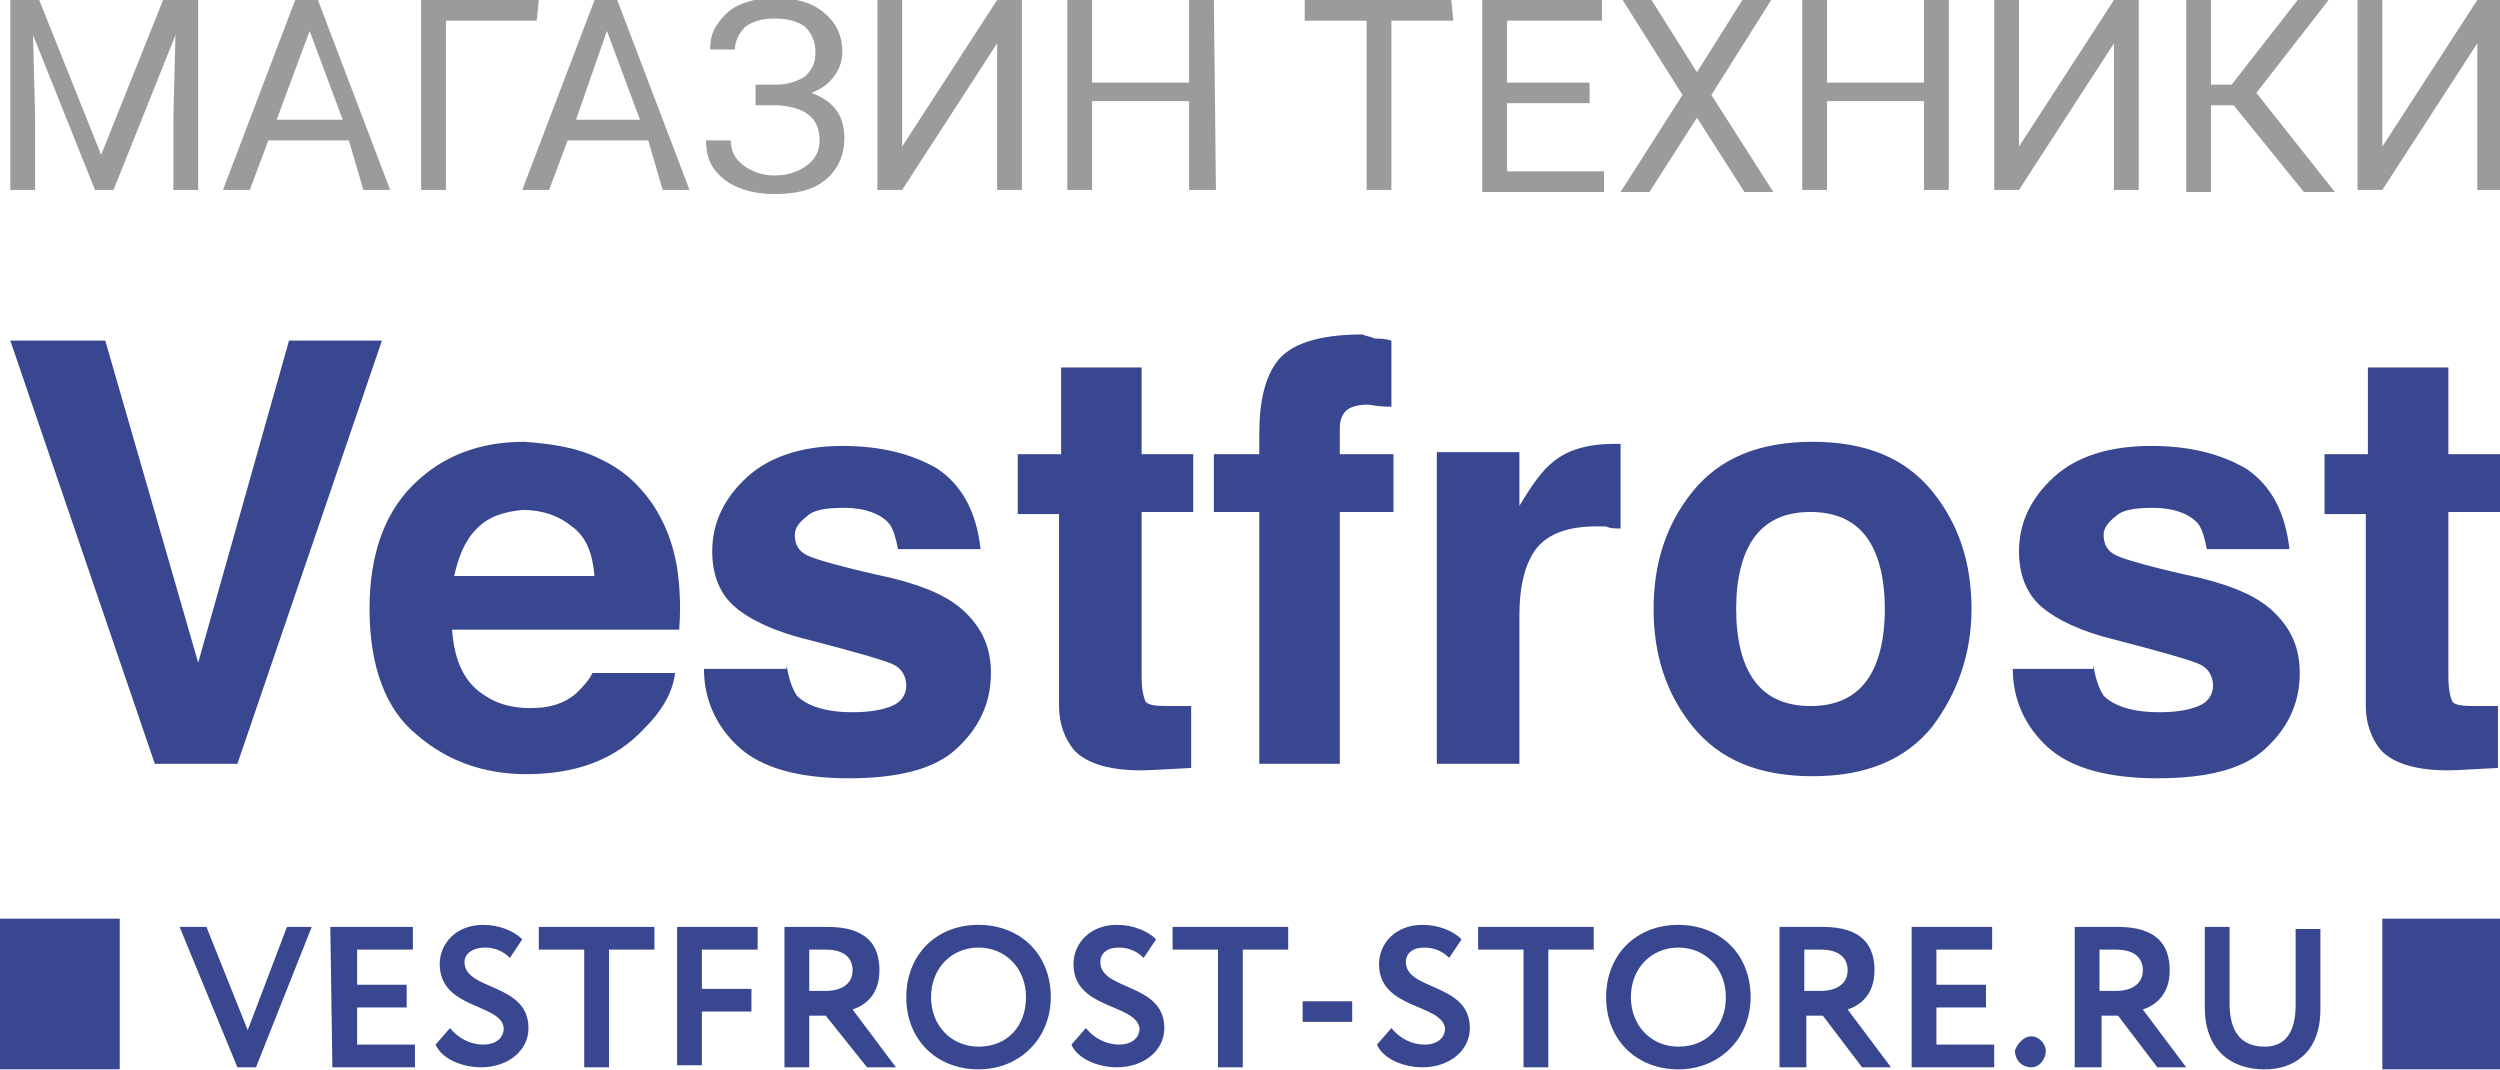
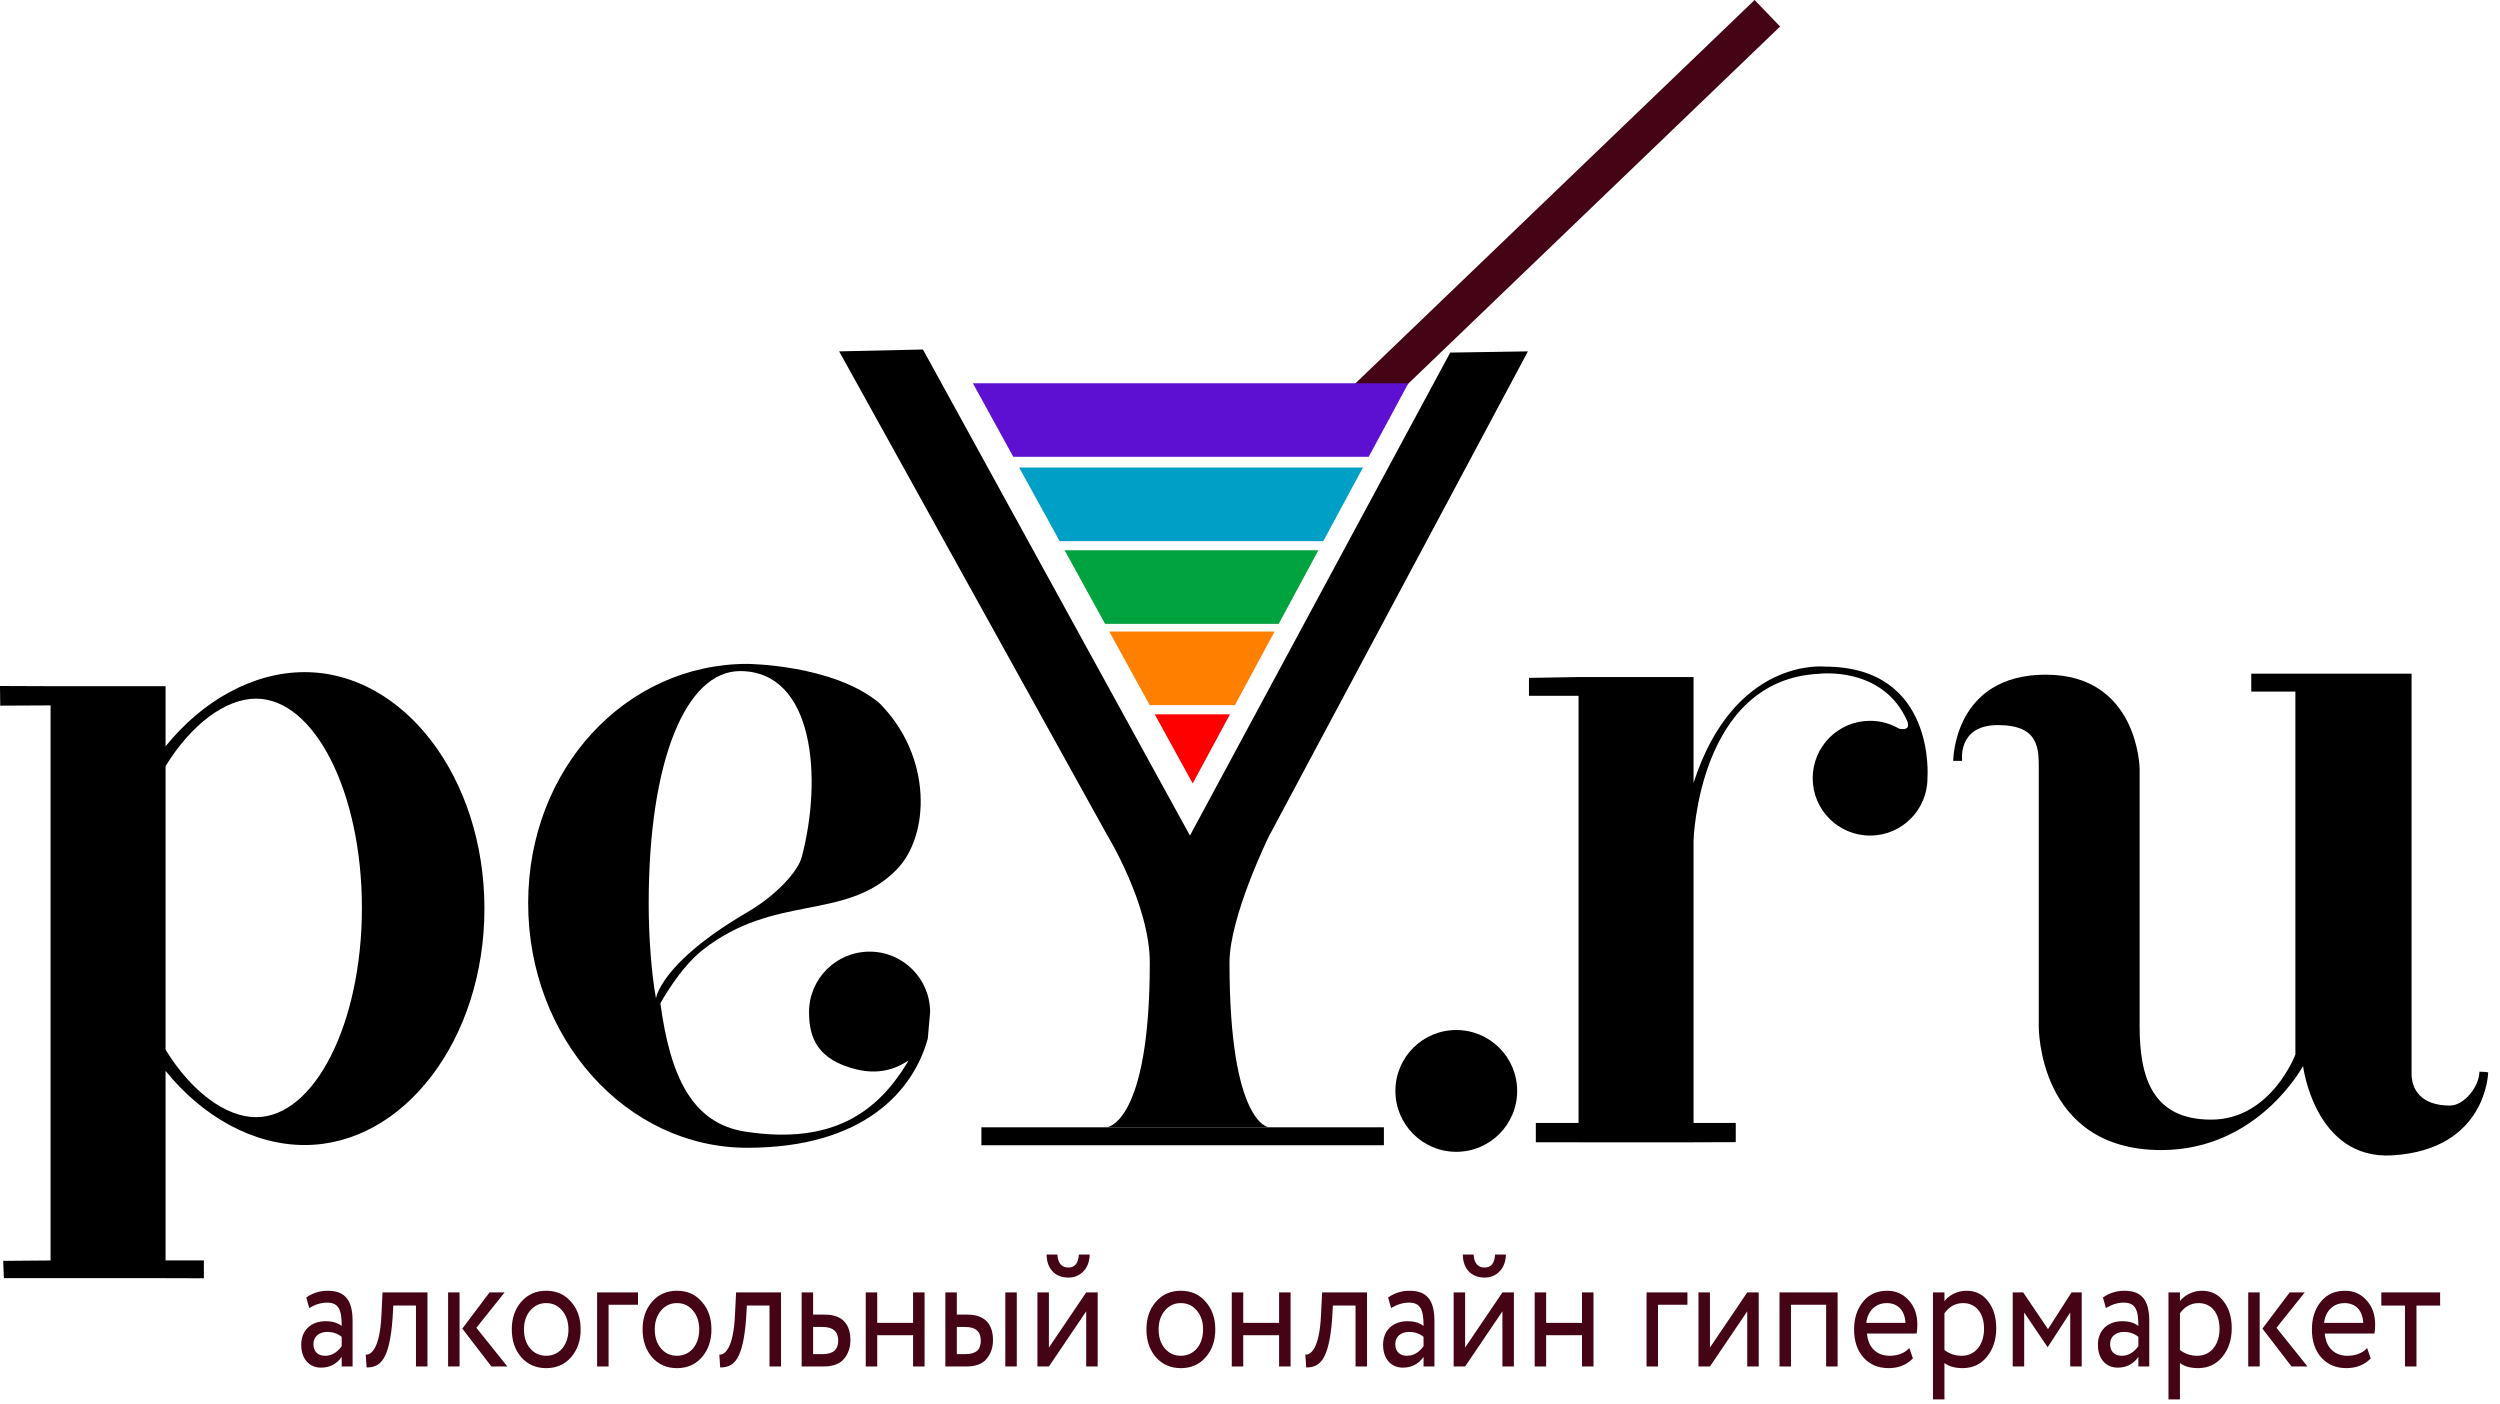
- <svg xmlns="http://www.w3.org/2000/svg" viewBox="0 0 121.1 51.8">
-   <path d="M1.9 0l3 7.5 3-7.5h1.7v9.2H8.4V5.6l.1-3.9-3 7.5h-.9l-3-7.5.1 3.9v3.6H.5V0h1.4zm15 6.8H13l-.9 2.4h-1.3L14.3 0h1.1l3.5 9.2h-1.3l-.7-2.4zm-3.5-1h3.2L15 1.5l-1.6 4.3zM26 1h-4.4v8.2h-1.2V0h5.7L26 1zm5.4 5.8h-3.9l-.9 2.4h-1.3L28.8 0h1.1l3.5 9.2h-1.3l-.7-2.4zm-3.5-1H31l-1.6-4.3-1.5 4.3zm11.6-3.3c0-.5-.2-.9-.5-1.2-.4-.3-.9-.4-1.5-.4-.5 0-1 .1-1.4.4-.3.3-.5.7-.5 1.1h-1.2c0-.5.1-.9.4-1.3s.6-.7 1.1-.9 1-.3 1.6-.3c1 0 1.8.2 2.4.7s.9 1.1.9 1.9c0 .4-.1.8-.4 1.2s-.6.6-1.1.8c1.1.4 1.6 1.1 1.6 2.2 0 .8-.3 1.5-.9 2s-1.4.7-2.5.7c-.6 0-1.2-.1-1.7-.3s-.9-.5-1.2-.9c-.3-.4-.4-.9-.4-1.4h1.2c0 .5.2.9.6 1.2.4.3.9.5 1.5.5.7 0 1.2-.2 1.6-.5.4-.3.6-.7.6-1.2 0-1.1-.7-1.6-2-1.7h-1.1v-1h1c.6 0 1.1-.2 1.4-.4.4-.4.5-.7.5-1.2zM48.3 0h1.2v9.2h-1.2V2.1l-4.6 7.1h-1.2V0h1.2v7.1L48.3 0zm10.6 9.2h-1.3V4.9h-4.7v4.3h-1.2V0h1.2v4h4.7V0h1.2l.1 9.2zM70.4 1h-3v8.2h-1.2V1h-3V0h7.1l.1 1zM77 5h-4v3.3h4.7v1h-5.9V0h5.8v1H73v3h4v1zm5.2-1.5L84.4 0h1.4l-2.9 4.6 3 4.7h-1.4l-2.3-3.6-2.3 3.6h-1.4l3-4.7L78.6 0H80l2.2 3.5zm12.2 5.7h-1.2V4.9h-4.7v4.3h-1.2V0h1.2v4h4.7V0h1.2v9.2zm8-9.2h1.2v9.2h-1.2V2.1l-4.6 7.1h-1.2V0h1.2v7.1l4.6-7.1zm5.8 5.1h-1.1v4.2h-1.2V0h1.2v4.1h1l3.2-4.1h1.5l-3.5 4.5 3.8 4.8h-1.5l-3.4-4.2zM120 0h1.2v9.2H120V2.1l-4.6 7.1h-1.2V0h1.2v7.1L120 0z" fill="#9b9b9b" />
-   <path d="M14 16.5h4.5l-7 20.5h-4l-7-20.5h4.6l4.5 15.6L14 16.5zm15 5.7c1.1.5 1.9 1.2 2.6 2.2.6.9 1 1.9 1.2 3.1.1.7.2 1.7.1 3h-11c.1 1.5.6 2.6 1.6 3.2.6.4 1.3.6 2.2.6s1.6-.2 2.2-.7c.3-.3.6-.6.8-1h4c-.1.9-.6 1.8-1.5 2.7-1.4 1.5-3.3 2.2-5.7 2.2-2 0-3.8-.6-5.3-1.9-1.5-1.2-2.3-3.3-2.3-6.1 0-2.6.7-4.6 2.1-6s3.2-2.1 5.4-2.1c1.4.1 2.6.3 3.6.8zm-5.9 3.4c-.6.6-.9 1.4-1.1 2.3h6.8c-.1-1.1-.4-1.9-1.1-2.4-.6-.5-1.4-.8-2.4-.8-.9.1-1.6.3-2.2.9zm15 6.6c.1.7.3 1.2.5 1.5.5.5 1.4.8 2.7.8.8 0 1.4-.1 1.9-.3s.7-.6.7-1-.2-.8-.6-1-1.8-.6-4.1-1.2c-1.7-.4-2.9-1-3.6-1.6s-1.1-1.5-1.1-2.7c0-1.4.6-2.6 1.7-3.6s2.7-1.5 4.6-1.5 3.4.4 4.6 1.1c1.2.8 1.9 2.1 2.1 3.9h-4c-.1-.5-.2-.9-.4-1.2-.4-.5-1.2-.8-2.2-.8-.9 0-1.5.1-1.8.4-.4.3-.6.6-.6.9 0 .5.2.8.6 1 .4.2 1.8.6 4.1 1.1 1.6.4 2.8.9 3.6 1.7s1.2 1.7 1.2 2.9c0 1.5-.6 2.7-1.7 3.7s-2.9 1.4-5.2 1.4c-2.4 0-4.2-.5-5.3-1.5s-1.7-2.3-1.7-3.8h4v-.2zm11.2-7.4V22h2.1v-4.2h3.9V22h2.5v2.8h-2.5v8c0 .6.1 1 .2 1.2.2.2.6.2 1.4.2h.8v3l-1.9.1c-1.9.1-3.2-.3-3.8-1-.4-.5-.7-1.2-.7-2.1v-9.3h-2v-.1zm17.3-8.4c.2 0 .5 0 .8.1v3.2c-.2 0-.6 0-1.1-.1-.5 0-.9.1-1.1.3-.2.2-.3.5-.3.8V22h2.6v2.8h-2.6V37H61V24.8h-2.2V22H61v-1c0-1.6.3-2.7.8-3.4.6-.9 2-1.4 4.2-1.4.2.1.4.1.6.2zm11.6 5.1h.3v4.1c-.3 0-.5 0-.7-.1h-.5c-1.6 0-2.7.5-3.2 1.6-.3.6-.5 1.5-.5 2.7V37h-4V21.9h4v2.6c.6-1 1.1-1.7 1.6-2.1.7-.6 1.7-.9 3-.9zm15.4 13.7c-1.3 1.6-3.2 2.4-5.8 2.4s-4.5-.8-5.8-2.4-1.9-3.5-1.9-5.7.6-4.1 1.9-5.7 3.2-2.4 5.8-2.4 4.5.8 5.8 2.4 1.9 3.5 1.9 5.7-.7 4.1-1.9 5.7zM90.4 33c.6-.8.9-2 .9-3.5s-.3-2.7-.9-3.5-1.5-1.2-2.7-1.2-2.1.4-2.7 1.2-.9 2-.9 3.5.3 2.7.9 3.5 1.5 1.2 2.7 1.2 2.1-.4 2.7-1.2zm11-.8c.1.7.3 1.2.5 1.5.5.5 1.4.8 2.7.8.8 0 1.4-.1 1.9-.3s.7-.6.7-1-.2-.8-.6-1-1.8-.6-4.1-1.2c-1.7-.4-2.9-1-3.6-1.6s-1.1-1.5-1.1-2.7c0-1.4.6-2.6 1.7-3.6s2.7-1.5 4.7-1.5c1.9 0 3.4.4 4.6 1.1 1.2.8 1.9 2.1 2.1 3.9h-4c-.1-.5-.2-.9-.4-1.2-.4-.5-1.2-.8-2.2-.8-.9 0-1.5.1-1.8.4-.4.3-.6.6-.6.9 0 .5.2.8.6 1s1.8.6 4.1 1.1c1.6.4 2.8.9 3.6 1.7s1.2 1.7 1.2 2.9c0 1.5-.6 2.7-1.7 3.7s-2.9 1.4-5.2 1.4c-2.4 0-4.2-.5-5.3-1.5s-1.7-2.3-1.7-3.8h3.9v-.2zm11.2-7.4V22h2.1v-4.2h3.9V22h2.5v2.8h-2.5v8c0 .6.1 1 .2 1.2.2.2.6.2 1.4.2h.8v3l-1.9.1c-1.9.1-3.2-.3-3.8-1-.4-.5-.7-1.2-.7-2.1v-9.3h-2v-.1zm2.8 19.7h5.8v7.3h-5.8v-7.3zM0 44.5h5.8v7.3H0v-7.3zm12.4 7.2h-.9l-2.8-6.8H10l2 5 1.9-5h1.2l-2.7 6.8zm3.6-6.8h4V46h-2.7v1.7h2.4v1.1h-2.4v1.8h2.8v1.1h-4l-.1-6.8zm5.3 1.8c0-1 .8-1.9 2.1-1.9.8 0 1.5.3 1.9.7l-.6.9c-.3-.3-.7-.5-1.2-.5-.6 0-1 .3-1 .7 0 1.4 3.1 1 3.1 3.2 0 1.1-1 1.9-2.3 1.9-.9 0-1.9-.4-2.2-1.1l.7-.8c.4.5 1 .8 1.6.8s1-.3 1-.8c-.1-1.2-3.1-.9-3.1-3.1zm4.8-1.8h5.6V46h-2.2v5.7h-1.2V46h-2.2v-1.1zm6.7 0h3.9V46H34v1.9h2.4V49H34v2.6h-1.2v-6.7zm5.2 6.8v-6.8h2.1c1.9 0 2.5.9 2.5 2.1 0 1.2-.7 1.7-1.3 1.9l2.1 2.8H42l-2-2.5h-.8v2.5H38zm1.2-5.7v2h.8c.7 0 1.3-.3 1.3-1 0-.5-.3-1-1.3-1h-.8zm8.2-1.2c2 0 3.5 1.4 3.5 3.5 0 2-1.5 3.5-3.5 3.5s-3.5-1.4-3.5-3.5c0-2 1.4-3.5 3.5-3.5zm0 5.9c1.4 0 2.3-1 2.3-2.4s-1-2.4-2.3-2.4-2.3 1-2.3 2.4 1 2.4 2.3 2.4zm4.6-4c0-1 .8-1.9 2.1-1.9.8 0 1.5.3 1.9.7l-.6.9c-.3-.3-.7-.5-1.2-.5-.6 0-.9.3-.9.7 0 1.4 3.1 1 3.1 3.2 0 1.1-1 1.9-2.3 1.9-.9 0-1.9-.4-2.2-1.1l.7-.8c.4.5 1 .8 1.6.8s1-.3 1-.8c-.2-1.2-3.2-.9-3.2-3.1zm4.8-1.8h5.6V46h-2.2v5.7H59V46h-2.2v-1.1zm6.3 3.6h2.4v1h-2.4v-1zm3.7-1.8c0-1 .8-1.9 2.1-1.9.8 0 1.5.3 1.9.7l-.6.9c-.3-.3-.7-.5-1.2-.5-.6 0-.9.3-.9.7 0 1.4 3.1 1 3.1 3.2 0 1.1-1 1.9-2.3 1.9-.9 0-1.9-.4-2.2-1.1l.7-.8c.4.5 1 .8 1.6.8s1-.3 1-.8c-.2-1.2-3.2-.9-3.2-3.1zm4.8-1.8h5.6V46H75v5.7h-1.2V46h-2.2v-1.1zm9.7-.1c2 0 3.5 1.4 3.5 3.5 0 2-1.5 3.5-3.5 3.5s-3.5-1.4-3.5-3.5c0-2 1.4-3.5 3.5-3.5zm0 5.9c1.4 0 2.3-1 2.3-2.4s-1-2.4-2.3-2.4-2.3 1-2.3 2.4 1 2.4 2.3 2.4zm4.9 1v-6.8h2.1c1.9 0 2.5.9 2.5 2.1 0 1.2-.7 1.7-1.3 1.9l2.1 2.8h-1.4l-1.9-2.5h-.8v2.5h-1.3zm1.2-5.7v2h.8c.7 0 1.3-.3 1.3-1 0-.5-.3-1-1.3-1h-.8zm5.2-1.1h3.9V46h-2.7v1.7h2.4v1.1h-2.4v1.8h2.8v1.1h-4v-6.8zm5.8 5.3c.4 0 .7.4.7.7 0 .4-.3.8-.7.8-.5 0-.8-.4-.8-.8.1-.3.4-.7.8-.7zm2.1 1.5v-6.8h2.1c1.9 0 2.5.9 2.5 2.1 0 1.2-.7 1.7-1.3 1.9l2.1 2.8h-1.4l-1.9-2.5h-.8v2.5h-1.3zm1.2-5.7v2h.8c.7 0 1.3-.3 1.3-1 0-.5-.3-1-1.3-1h-.8zm10.7 2.9c0 2.1-1.3 2.9-2.7 2.9-1.7 0-2.9-1-2.9-3v-3.9h1.2v3.7c0 1.3.5 2.1 1.7 2.1 1 0 1.5-.7 1.5-2V45h1.2v3.9z" fill="#394791" />
+ <svg xmlns="http://www.w3.org/2000/svg" xmlns:xlink="http://www.w3.org/1999/xlink" width="114px" height="64px" viewBox="0 0 114 64" version="1.1">
+   <defs>
+     <path d="M0 63.813L113.461 63.813L113.461 0L0 0L0 63.813Z" id="path_1" />
+     <clipPath id="mask_1">
+       <use xlink:href="#path_1" />
+     </clipPath>
+   </defs>
+   <g id="Group-52">
+     <path d="M1.21 0C0.844 0 0.517 0.105 0.229 0.308L0.366 0.788C0.641 0.623 0.909 0.541 1.177 0.541C1.72 0.541 1.845 0.886 1.845 1.606C1.668 1.464 1.426 1.389 1.112 1.389C0.458 1.389 0 1.794 0 2.462C0 3.101 0.36 3.506 0.902 3.506C1.301 3.506 1.616 3.341 1.845 3.018L1.845 3.454L2.342 3.454L2.342 1.382C2.342 0.458 2.021 0 1.21 0ZM1.845 2.102L1.845 2.53C1.629 2.823 1.38 2.965 1.086 2.965C0.752 2.965 0.556 2.763 0.556 2.432C0.556 2.072 0.837 1.877 1.184 1.877C1.439 1.877 1.661 1.952 1.845 2.102Z" transform="translate(13.73608 58.85829)" id="Fill-1" fill="#440415" fill-rule="evenodd" stroke="none" />
+     <path d="M2.289 3.378L2.289 0.6L1.256 0.6L1.223 1.171C1.086 3.093 0.654 3.423 0.039 3.423L0 2.837C0.216 2.86 0.641 2.612 0.713 1.051L0.765 0L2.813 0L2.813 3.378L2.289 3.378Z" transform="translate(16.67896 58.93356)" id="Fill-3" fill="#440415" stroke="none" />
+     <path d="M0.523 3.378L0 3.378L0 0L0.523 0L0.523 3.378ZM1.289 1.614L2.577 0L1.89 0L0.648 1.651L1.975 3.378L2.702 3.378L1.289 1.614Z" transform="translate(20.43311 58.93346)" id="Fill-5" fill="#440415" fill-rule="evenodd" stroke="none" />
+     <path d="M0.432 0.503C0.144 0.833 0 1.254 0 1.764C0 2.275 0.144 2.695 0.432 3.033Q0.873 3.529 1.57 3.529C2.034 3.529 2.414 3.363 2.702 3.033C2.996 2.695 3.14 2.275 3.14 1.764C3.14 1.254 2.996 0.833 2.702 0.503C2.414 0.165 2.034 0 1.57 0C1.106 0 0.726 0.165 0.432 0.503ZM1.57 2.965C1.276 2.965 1.027 2.853 0.837 2.628C0.648 2.402 0.556 2.117 0.556 1.764C0.556 1.412 0.654 1.119 0.844 0.901Q1.129 0.563 1.57 0.563Q2.011 0.563 2.296 0.901C2.486 1.126 2.584 1.412 2.584 1.764C2.584 2.477 2.165 2.965 1.57 2.965Z" transform="translate(23.33716 58.85826)" id="Fill-7" fill="#440415" fill-rule="evenodd" stroke="none" />
+     <path d="M0 3.378L0 0L1.864 0L1.864 0.563L0.523 0.563L0.523 3.378L0 3.378Z" transform="translate(27.22827 58.93356)" id="Fill-9" fill="#440415" stroke="none" />
+     <path d="M0.432 0.503C0.144 0.833 0 1.254 0 1.764C0 2.275 0.144 2.695 0.432 3.033Q0.873 3.529 1.57 3.529C2.034 3.529 2.414 3.363 2.702 3.033C2.996 2.695 3.14 2.275 3.14 1.764C3.14 1.254 2.996 0.833 2.702 0.503C2.414 0.165 2.034 0 1.57 0C1.106 0 0.726 0.165 0.432 0.503ZM1.57 2.965C1.276 2.965 1.027 2.853 0.837 2.628C0.648 2.402 0.556 2.117 0.556 1.764C0.556 1.412 0.654 1.119 0.844 0.901Q1.129 0.563 1.57 0.563Q2.011 0.563 2.296 0.901C2.486 1.126 2.584 1.412 2.584 1.764C2.584 2.477 2.165 2.965 1.57 2.965Z" transform="translate(29.30151 58.85826)" id="Fill-11" fill="#440415" fill-rule="evenodd" stroke="none" />
+     <path d="M2.289 3.378L2.289 0.6L1.256 0.6L1.223 1.171C1.086 3.093 0.654 3.423 0.039 3.423L0 2.837C0.216 2.86 0.641 2.612 0.713 1.051L0.765 0L2.813 0L2.813 3.378L2.289 3.378Z" transform="translate(32.80078 58.93356)" id="Fill-13" fill="#440415" stroke="none" />
+     <path d="M0 0L0 3.378L0.994 3.378C1.419 3.378 1.733 3.265 1.93 3.033C2.126 2.8 2.224 2.515 2.224 2.177C2.224 1.494 1.897 1.013 1.059 1.013L0.523 1.013L0.523 0L0 0ZM0.523 2.815L0.523 1.576L0.961 1.576C1.432 1.576 1.668 1.787 1.668 2.2C1.668 2.612 1.432 2.815 0.955 2.815L0.523 2.815Z" transform="translate(36.55493 58.93353)" id="Fill-15" fill="#440415" fill-rule="evenodd" stroke="none" />
+     <path d="M2.158 3.378L2.158 1.952L0.523 1.952L0.523 3.378L0 3.378L0 0L0.523 0L0.523 1.389L2.158 1.389L2.158 0L2.682 0L2.682 3.378L2.158 3.378Z" transform="translate(39.47827 58.93356)" id="Fill-17" fill="#440415" stroke="none" />
+     <path d="M0 63.813L113.461 63.813L113.461 0L0 0L0 63.813Z" id="Clip-20" fill="none" stroke="none" />
+     <g clip-path="url(#mask_1)">
+       <path d="M0 0L0 3.378L0.949 3.378C1.374 3.378 1.688 3.265 1.877 3.033C2.073 2.8 2.172 2.515 2.172 2.177C2.172 1.494 1.845 1.013 1.007 1.013L0.523 1.013L0.523 0L0 0ZM3.257 3.378L2.734 3.378L2.734 0L3.257 0L3.257 3.378ZM0.523 1.576L0.523 2.815L0.902 2.815C1.406 2.815 1.616 2.612 1.616 2.199C1.616 1.787 1.38 1.576 0.909 1.576L0.523 1.576Z" transform="translate(43.10815 58.93363)" id="Fill-19" fill="#440415" fill-rule="evenodd" stroke="none" />
+       <path d="M1.413 0.593C1.106 0.593 0.935 0.398 0.909 0L0.419 0C0.419 0.623 0.785 1.051 1.413 1.051C1.989 1.051 2.381 0.601 2.381 0L1.89 0C1.864 0.398 1.707 0.593 1.413 0.593ZM0 5.105L0.523 5.105L2.224 2.59L2.224 5.105L2.747 5.105L2.747 1.727L2.224 1.727L0.523 4.242L0.523 1.727L0 1.727L0 5.105Z" transform="translate(47.30688 57.20685)" id="Fill-21" fill="#440415" fill-rule="evenodd" stroke="none" />
+       <path d="M0.432 0.503C0.144 0.833 0 1.254 0 1.764C0 2.275 0.144 2.695 0.432 3.033C0.726 3.363 1.106 3.529 1.57 3.529C2.034 3.529 2.414 3.363 2.702 3.033C2.996 2.695 3.14 2.275 3.14 1.764C3.14 1.254 2.996 0.833 2.702 0.503C2.414 0.165 2.034 0 1.57 0C1.106 0 0.726 0.165 0.432 0.503ZM1.57 2.965C1.276 2.965 1.027 2.853 0.837 2.628C0.648 2.402 0.556 2.117 0.556 1.764C0.556 1.412 0.654 1.119 0.844 0.901C1.034 0.676 1.276 0.563 1.57 0.563Q2.011 0.563 2.296 0.901C2.486 1.126 2.584 1.412 2.584 1.764C2.584 2.477 2.165 2.965 1.57 2.965Z" transform="translate(52.2771 58.85826)" id="Fill-22" fill="#440415" fill-rule="evenodd" stroke="none" />
+       <path d="M2.158 3.378L2.158 1.952L0.523 1.952L0.523 3.378L0 3.378L0 0L0.523 0L0.523 1.389L2.158 1.389L2.158 0L2.682 0L2.682 3.378L2.158 3.378Z" transform="translate(56.1687 58.93356)" id="Fill-23" fill="#440415" stroke="none" />
+       <path d="M2.289 3.378L2.289 0.6L1.256 0.6L1.223 1.171C1.086 3.093 0.654 3.423 0.039 3.423L0 2.837C0.216 2.86 0.641 2.612 0.713 1.051L0.765 0L2.813 0L2.813 3.378L2.289 3.378Z" transform="translate(59.52393 58.93356)" id="Fill-24" fill="#440415" stroke="none" />
+       <path d="M1.21 0C0.844 0 0.517 0.105 0.229 0.308L0.366 0.788C0.641 0.623 0.909 0.541 1.178 0.541C1.72 0.541 1.845 0.886 1.845 1.606C1.668 1.464 1.426 1.389 1.112 1.389C0.458 1.389 0 1.794 0 2.462C0 3.101 0.36 3.506 0.903 3.506C1.302 3.506 1.616 3.341 1.845 3.018L1.845 3.454L2.342 3.454L2.342 1.382C2.342 0.458 2.021 0 1.21 0ZM1.845 2.102L1.845 2.53C1.629 2.823 1.38 2.965 1.086 2.965C0.752 2.965 0.556 2.763 0.556 2.432C0.556 2.072 0.837 1.877 1.184 1.877C1.439 1.877 1.661 1.952 1.845 2.102Z" transform="translate(63.0686 58.85829)" id="Fill-25" fill="#440415" fill-rule="evenodd" stroke="none" />
+       <path d="M1.413 0.593C1.106 0.593 0.935 0.398 0.909 0L0.419 0C0.419 0.623 0.785 1.051 1.413 1.051C1.989 1.051 2.381 0.601 2.381 0L1.89 0C1.864 0.398 1.707 0.593 1.413 0.593ZM0 5.105L0.523 5.105L2.224 2.59L2.224 5.105L2.747 5.105L2.747 1.727L2.224 1.727L0.523 4.242L0.523 1.727L0 1.727L0 5.105Z" transform="translate(66.28638 57.20685)" id="Fill-26" fill="#440415" fill-rule="evenodd" stroke="none" />
+       <path d="M2.158 3.378L2.158 1.952L0.523 1.952L0.523 3.378L0 3.378L0 0L0.523 0L0.523 1.389L2.158 1.389L2.158 0L2.682 0L2.682 3.378L2.158 3.378Z" transform="translate(69.98145 58.93356)" id="Fill-27" fill="#440415" stroke="none" />
+       <path d="M0 3.378L0 0L1.864 0L1.864 0.563L0.523 0.563L0.523 3.378L0 3.378Z" transform="translate(75.08276 58.93356)" id="Fill-28" fill="#440415" stroke="none" />
+       <path d="M0.523 3.378L0 3.378L0 0L0.523 0L0.523 2.515L2.224 0L2.747 0L2.747 3.378L2.224 3.378L2.224 0.863L0.523 3.378Z" transform="translate(77.45044 58.93356)" id="Fill-29" fill="#440415" stroke="none" />
+       <path d="M2.126 3.378L2.126 0.563L0.523 0.563L0.523 3.378L0 3.378L0 0L2.649 0L2.649 3.378L2.126 3.378Z" transform="translate(81.14575 58.93356)" id="Fill-30" fill="#440415" stroke="none" />
+       <path d="M1.576 3.528C2.028 3.528 2.401 3.378 2.682 3.085L2.519 2.612C2.303 2.845 2.002 2.965 1.616 2.965C1.034 2.965 0.635 2.582 0.589 1.952L2.852 1.952C2.872 1.839 2.885 1.704 2.885 1.546C2.885 1.088 2.754 0.72 2.492 0.435C2.231 0.143 1.904 0 1.517 0C1.047 0 0.674 0.165 0.405 0.503C0.137 0.833 0 1.254 0 1.764C0 2.297 0.144 2.725 0.432 3.048C0.72 3.371 1.099 3.528 1.576 3.528ZM2.342 1.464L0.556 1.464C0.615 0.931 0.968 0.563 1.491 0.563C1.995 0.563 2.316 0.901 2.342 1.464Z" transform="translate(84.54639 58.85847)" id="Fill-31" fill="#440415" fill-rule="evenodd" stroke="none" />
+       <path d="M0 0.075L0 4.954L0.523 4.954L0.523 3.295C0.726 3.453 1.008 3.528 1.354 3.528C1.806 3.528 2.178 3.356 2.46 3.01C2.741 2.665 2.885 2.229 2.885 1.712C2.885 1.208 2.761 0.796 2.512 0.48C2.27 0.157 1.936 0 1.524 0C1.125 0 0.733 0.195 0.523 0.473L0.523 0.075L0 0.075ZM0.523 2.702L0.523 1.028C0.739 0.72 1.027 0.563 1.374 0.563C1.969 0.563 2.329 1.036 2.329 1.734C2.329 2.455 1.93 2.965 1.308 2.965C1.014 2.965 0.752 2.875 0.523 2.702Z" transform="translate(88.14355 58.85855)" id="Fill-32" fill="#440415" fill-rule="evenodd" stroke="none" />
+       <path d="M0 3.378L0 0L0.477 0L1.609 1.674L2.682 0L3.146 0L3.146 3.378L2.623 3.378L2.623 0.916L1.603 2.485L1.583 2.485L0.523 0.916L0.523 3.378L0 3.378Z" transform="translate(91.77979 58.93356)" id="Fill-33" fill="#440415" stroke="none" />
+       <path d="M1.21 0C0.844 0 0.517 0.105 0.229 0.308L0.366 0.788C0.641 0.623 0.909 0.541 1.178 0.541C1.72 0.541 1.845 0.886 1.845 1.606C1.668 1.464 1.426 1.389 1.112 1.389C0.458 1.389 0 1.794 0 2.462C0 3.101 0.36 3.506 0.903 3.506C1.302 3.506 1.616 3.341 1.845 3.018L1.845 3.454L2.342 3.454L2.342 1.382C2.342 0.458 2.021 0 1.21 0ZM1.845 2.102L1.845 2.53C1.629 2.823 1.38 2.965 1.086 2.965C0.752 2.965 0.556 2.763 0.556 2.432C0.556 2.072 0.837 1.877 1.184 1.877C1.439 1.877 1.661 1.952 1.845 2.102Z" transform="translate(95.66455 58.85829)" id="Fill-34" fill="#440415" fill-rule="evenodd" stroke="none" />
+       <path d="M0 0.075L0 4.954L0.523 4.954L0.523 3.295C0.726 3.453 1.008 3.528 1.354 3.528C1.806 3.528 2.178 3.356 2.46 3.01C2.741 2.665 2.885 2.229 2.885 1.712C2.885 1.208 2.761 0.796 2.512 0.48C2.27 0.157 1.936 0 1.524 0C1.125 0 0.733 0.195 0.523 0.473L0.523 0.075L0 0.075ZM0.523 2.702L0.523 1.028C0.739 0.72 1.027 0.563 1.374 0.563C1.969 0.563 2.329 1.036 2.329 1.734C2.329 2.455 1.93 2.965 1.308 2.965C1.014 2.965 0.752 2.875 0.523 2.702Z" transform="translate(98.88232 58.85855)" id="Fill-35" fill="#440415" fill-rule="evenodd" stroke="none" />
+       <path d="M0.523 3.378L0 3.378L0 0L0.523 0L0.523 3.378ZM1.289 1.614L2.577 0L1.89 0L0.648 1.651L1.975 3.378L2.702 3.378L1.289 1.614Z" transform="translate(102.5188 58.93346)" id="Fill-36" fill="#440415" fill-rule="evenodd" stroke="none" />
+       <path d="M1.576 3.528C2.028 3.528 2.401 3.378 2.682 3.085L2.519 2.612C2.303 2.845 2.002 2.965 1.616 2.965C1.034 2.965 0.635 2.582 0.589 1.952L2.852 1.952C2.872 1.839 2.885 1.704 2.885 1.546C2.885 1.088 2.754 0.72 2.492 0.435C2.231 0.143 1.904 0 1.517 0C1.047 0 0.674 0.165 0.405 0.503C0.137 0.833 0 1.254 0 1.764C0 2.297 0.144 2.725 0.432 3.048C0.72 3.371 1.099 3.528 1.576 3.528ZM2.342 1.464L0.556 1.464C0.615 0.931 0.968 0.563 1.491 0.563C1.995 0.563 2.316 0.901 2.342 1.464Z" transform="translate(105.4224 58.85847)" id="Fill-37" fill="#440415" fill-rule="evenodd" stroke="none" />
+       <path d="M0 0.601L0 0L2.682 0L2.682 0.601L1.603 0.601L1.603 3.378L1.079 3.378L1.079 0.601L0 0.601Z" transform="translate(108.5879 58.93335)" id="Fill-38" fill="#440415" stroke="none" />
+       <path d="M19.509 1.21L1.162 18.83L0 17.62L18.347 0L19.509 1.21Z" transform="translate(61.66357 -0.0001068115)" id="Fill-39" fill="#440415" stroke="none" />
+       <path d="M1.731 3.152L3.43 0L0 0L1.731 3.152Z" transform="translate(52.65625 32.57275)" id="Fill-40" fill="#FF0000" stroke="none" />
+       <path d="M1.843 3.355L5.73 3.355L7.538 0L0 0L1.843 3.355Z" transform="translate(50.58252 28.7981)" id="Fill-41" fill="#FF7F00" stroke="none" />
+       <path d="M1.843 3.355L9.761 3.355L11.569 0L0 0L1.843 3.355Z" transform="translate(48.54785 25.09347)" id="Fill-42" fill="#00A33D" stroke="none" />
+       <path d="M1.843 3.355L13.868 3.355L15.676 0L0 0L1.843 3.355Z" transform="translate(46.47461 21.3194)" id="Fill-43" fill="#00A0C6" stroke="none" />
+       <path d="M19.86 0L0 0L1.843 3.354L18.052 3.354L19.86 0Z" transform="translate(44.3623 17.47554)" id="Fill-44" fill="#5D10D2" stroke="none" />
+       <path d="M19.59 22.211C19.59 22.211 17.799 25.861 17.799 27.958C17.799 35.321 19.59 35.467 19.59 35.467L12.205 35.467C12.205 35.467 14.165 35.321 14.165 27.958C14.165 25.302 12.205 22.113 12.205 22.113L0 0.085L3.821 0L15.996 22.164L27.864 0.14L31.408 0.085L19.59 22.211Z" transform="translate(38.26563 15.9375)" id="Fill-45" fill="#000000" stroke="none" />
+       <path d="M0 0.818L18.354 0.818L18.354 0L0 0L0 0.818Z" transform="translate(44.7522 51.40488)" id="Fill-46" fill="#000000" stroke="none" />
+       <path d="M15.569 13.121C17.094 13.121 18.329 14.357 18.329 15.881L18.223 17.087C17.57 19.462 15.311 22.065 9.992 22.065C4.474 22.065 0 17.072 0 10.912C0 4.754 4.474 0 9.992 0C9.992 0 13.899 0.024 16.011 1.783C18.444 4.216 18.333 7.85 16.777 9.406C14.438 11.746 11.245 10.46 7.959 13.043C6.894 13.879 6.029 15.478 6.029 15.478C6.486 18.854 7.49 20.965 9.925 21.333C13.91 21.937 15.928 20.413 17.277 18.205C17.353 18.081 17.332 18.094 17.218 18.162C16.951 18.323 16.171 18.791 14.954 18.487C13.221 18.055 12.808 17.085 12.808 15.881C12.808 14.357 14.044 13.121 15.569 13.121ZM9.661 0.328C7.216 0.328 5.496 4.343 5.496 10.927C5.496 12.409 5.614 14.07 5.829 15.255C5.829 15.255 6.015 13.646 9.993 11.324C11.379 10.515 12.311 9.426 12.472 8.82C13.434 5.199 13.038 0.328 9.661 0.328Z" transform="translate(24.08423 30.27357)" id="Fill-47" fill="#000000" fill-rule="evenodd" stroke="none" />
+       <path d="M7.55 3.382C9.23 1.301 11.54 0 13.889 0C18.418 0 22.09 4.828 22.09 10.782C22.09 16.738 18.418 21.564 13.889 21.564C11.54 21.564 9.23 20.264 7.55 18.183L7.55 26.824L9.296 26.824L9.296 27.64L7.55 27.635L2.306 27.635L0.178 27.632L0.145 26.846L2.306 26.828L2.306 1.517L0.011 1.528L0 0.632L2.306 0.641L7.55 0.641L7.55 3.382ZM7.55 17.218C8.713 19.108 10.274 20.293 11.677 20.293C14.342 20.293 16.503 16.021 16.503 10.751C16.503 5.481 14.342 1.209 11.677 1.209C10.274 1.209 8.713 2.394 7.55 4.284L7.55 17.218Z" transform="translate(0 30.64935)" id="Fill-48" fill="#000000" fill-rule="evenodd" stroke="none" />
+       <path d="M7.505 5.312C9.367 -0.453 13.494 0.009 13.494 0.009C18.589 0.009 18.171 5.097 18.171 5.097C18.171 6.542 17 7.713 15.555 7.713C14.109 7.713 12.938 6.542 12.938 5.097C12.938 3.651 14.109 2.48 15.555 2.48C16.037 2.48 16.489 2.611 16.878 2.839C16.878 2.839 17.458 2.988 17.241 2.475C16.132 -0.034 13.226 0.336 13.226 0.336C7.714 0.604 7.505 7.934 7.505 7.934L7.505 8.139L7.505 20.816L9.43 20.816L9.43 21.693L7.505 21.7L2.261 21.7L0.313 21.699L0.313 20.816L2.261 20.816L2.261 1.341L0 1.341L0 0.523L2.261 0.485L7.505 0.485L7.505 5.04L7.505 5.312Z" transform="translate(69.7207 30.38885)" id="Fill-49" fill="#000000" stroke="none" />
+       <path d="M0.408 3.976C0.408 3.976 0.174 2.345 2.038 2.345C3.901 2.345 3.901 3.394 3.901 4.325L3.901 16.085C3.901 16.085 3.842 21.724 9.489 21.724C13.913 21.724 15.952 17.89 15.952 17.89C15.952 17.89 16.482 22.18 20.027 21.965C24.336 21.704 24.394 18.181 24.394 18.181C24.394 18.181 24.263 18.152 23.994 18.152C23.994 18.8 23.317 19.695 22.647 19.695C21.309 19.695 20.901 18.938 20.901 18.24L20.901 0L15.603 0L13.591 0L13.591 0.818L15.603 0.818L15.603 17.366C15.603 17.366 14.496 20.336 11.761 20.336C9.082 20.336 8.5 18.413 8.5 16.085L8.5 4.325C8.5 4.325 8.442 0.046 4.221 0.046C0 0.046 0 3.976 0 3.976L0.408 3.976Z" transform="translate(89.06689 30.71896)" id="Fill-50" fill="#000000" stroke="none" />
+       <path d="M5.553 2.777C5.553 4.311 4.31 5.554 2.776 5.554C1.243 5.554 0 4.311 0 2.777C0 1.243 1.243 0 2.776 0C4.31 0 5.553 1.243 5.553 2.777" transform="translate(63.62988 46.96878)" id="Fill-51" fill="#000000" stroke="none" />
+     </g>
+   </g>
</svg>
